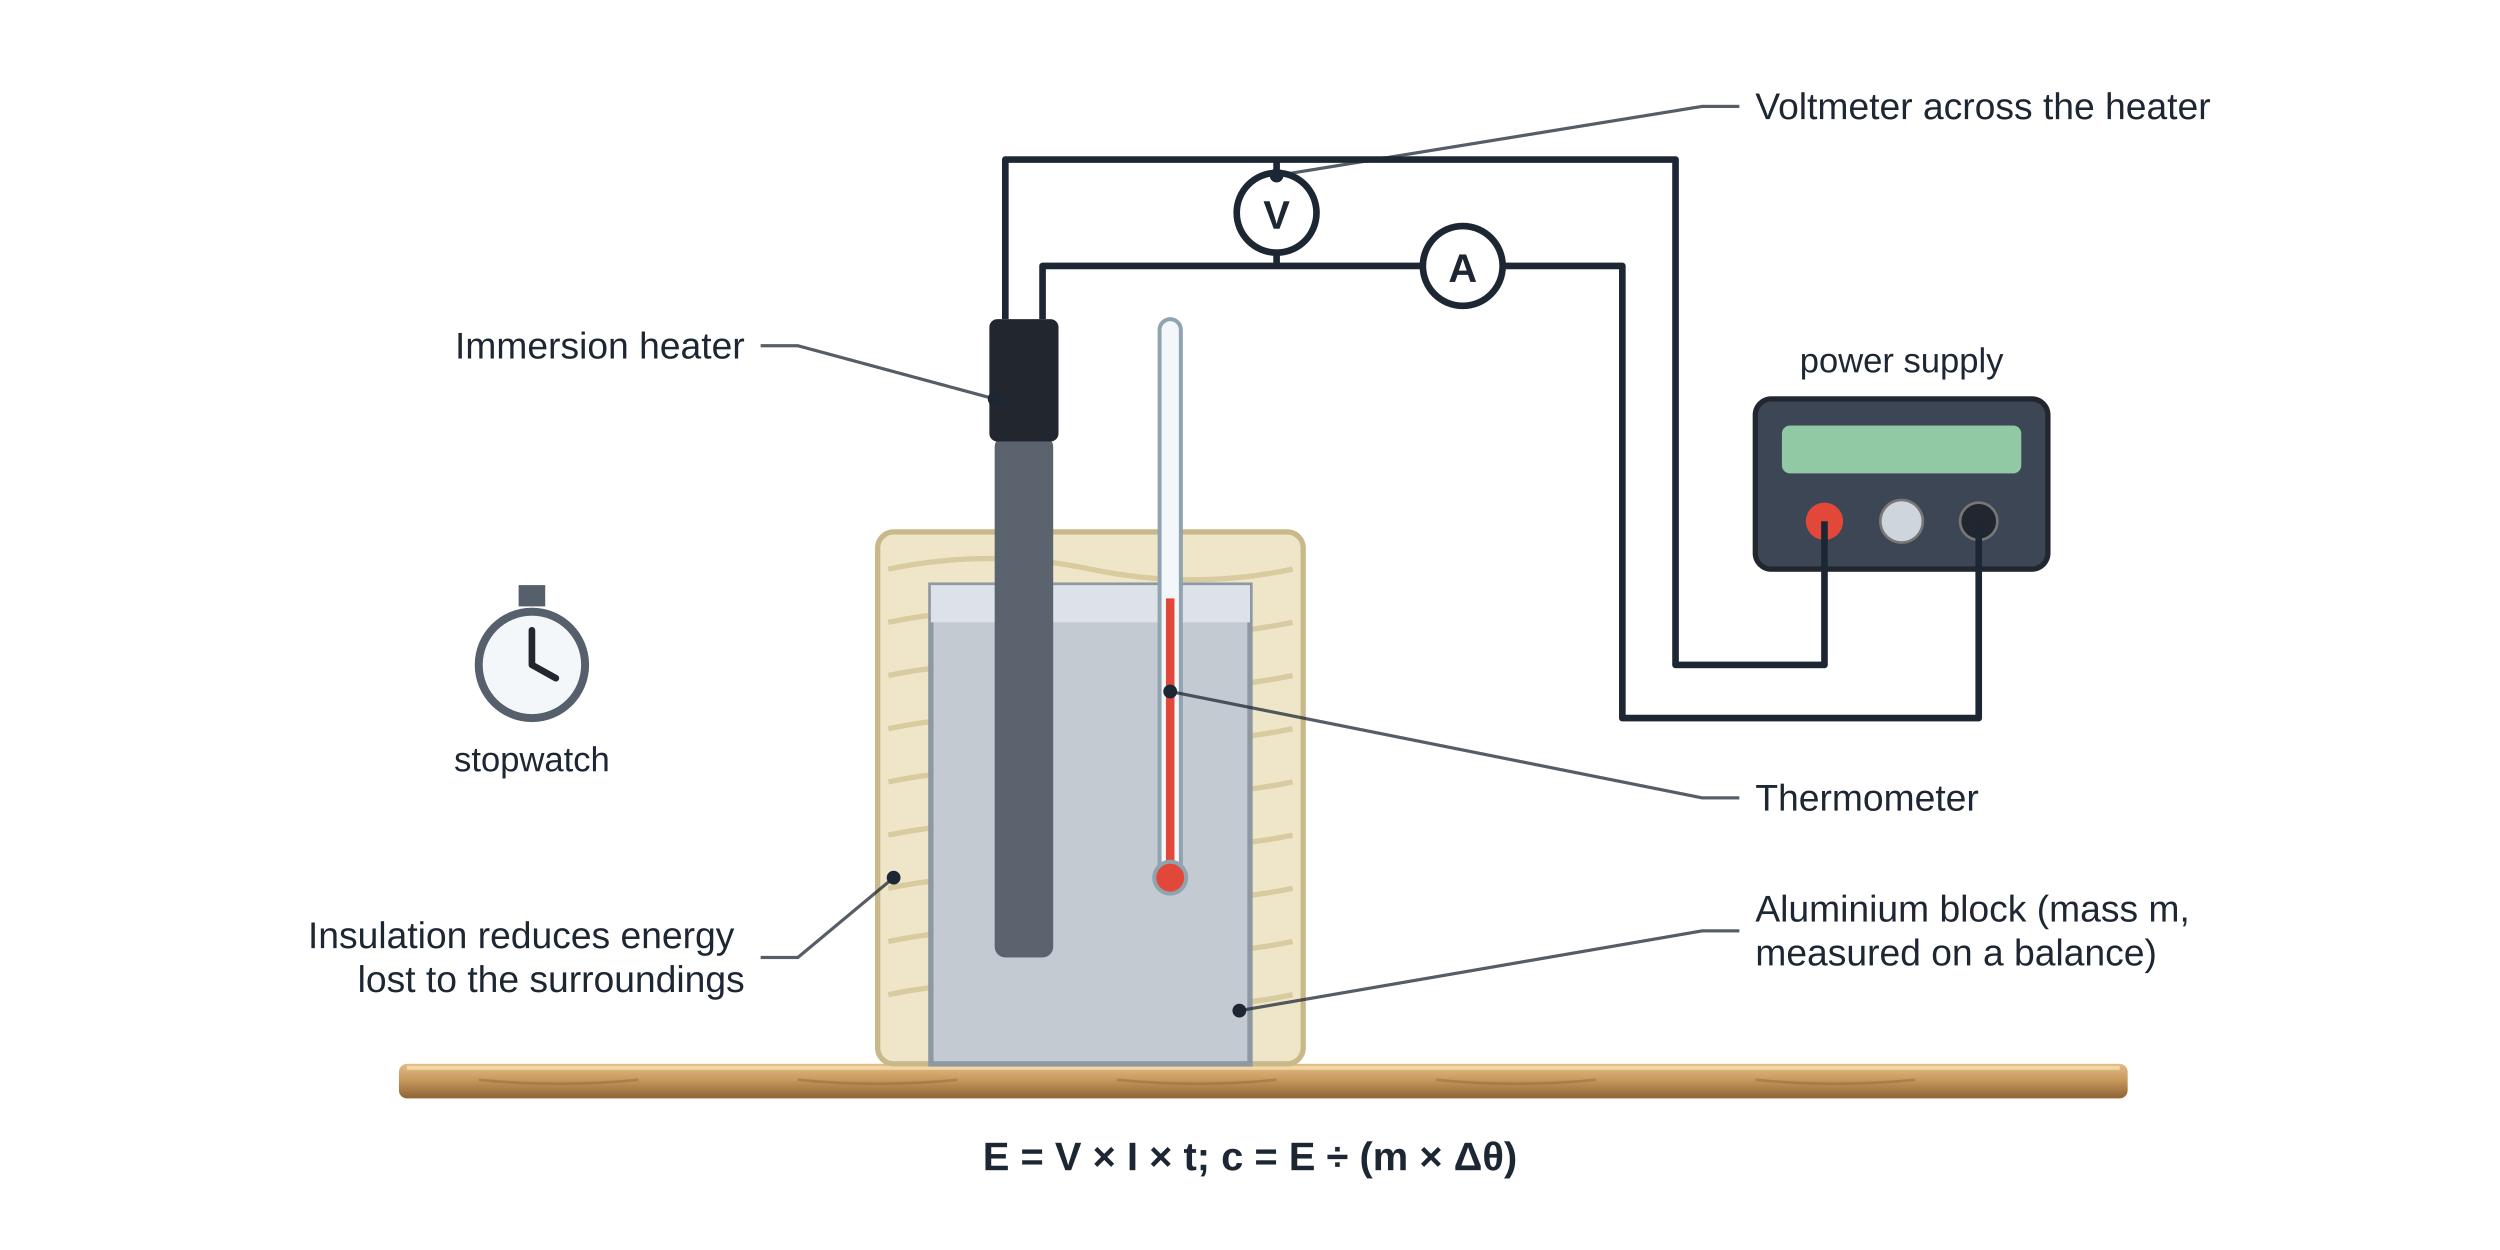
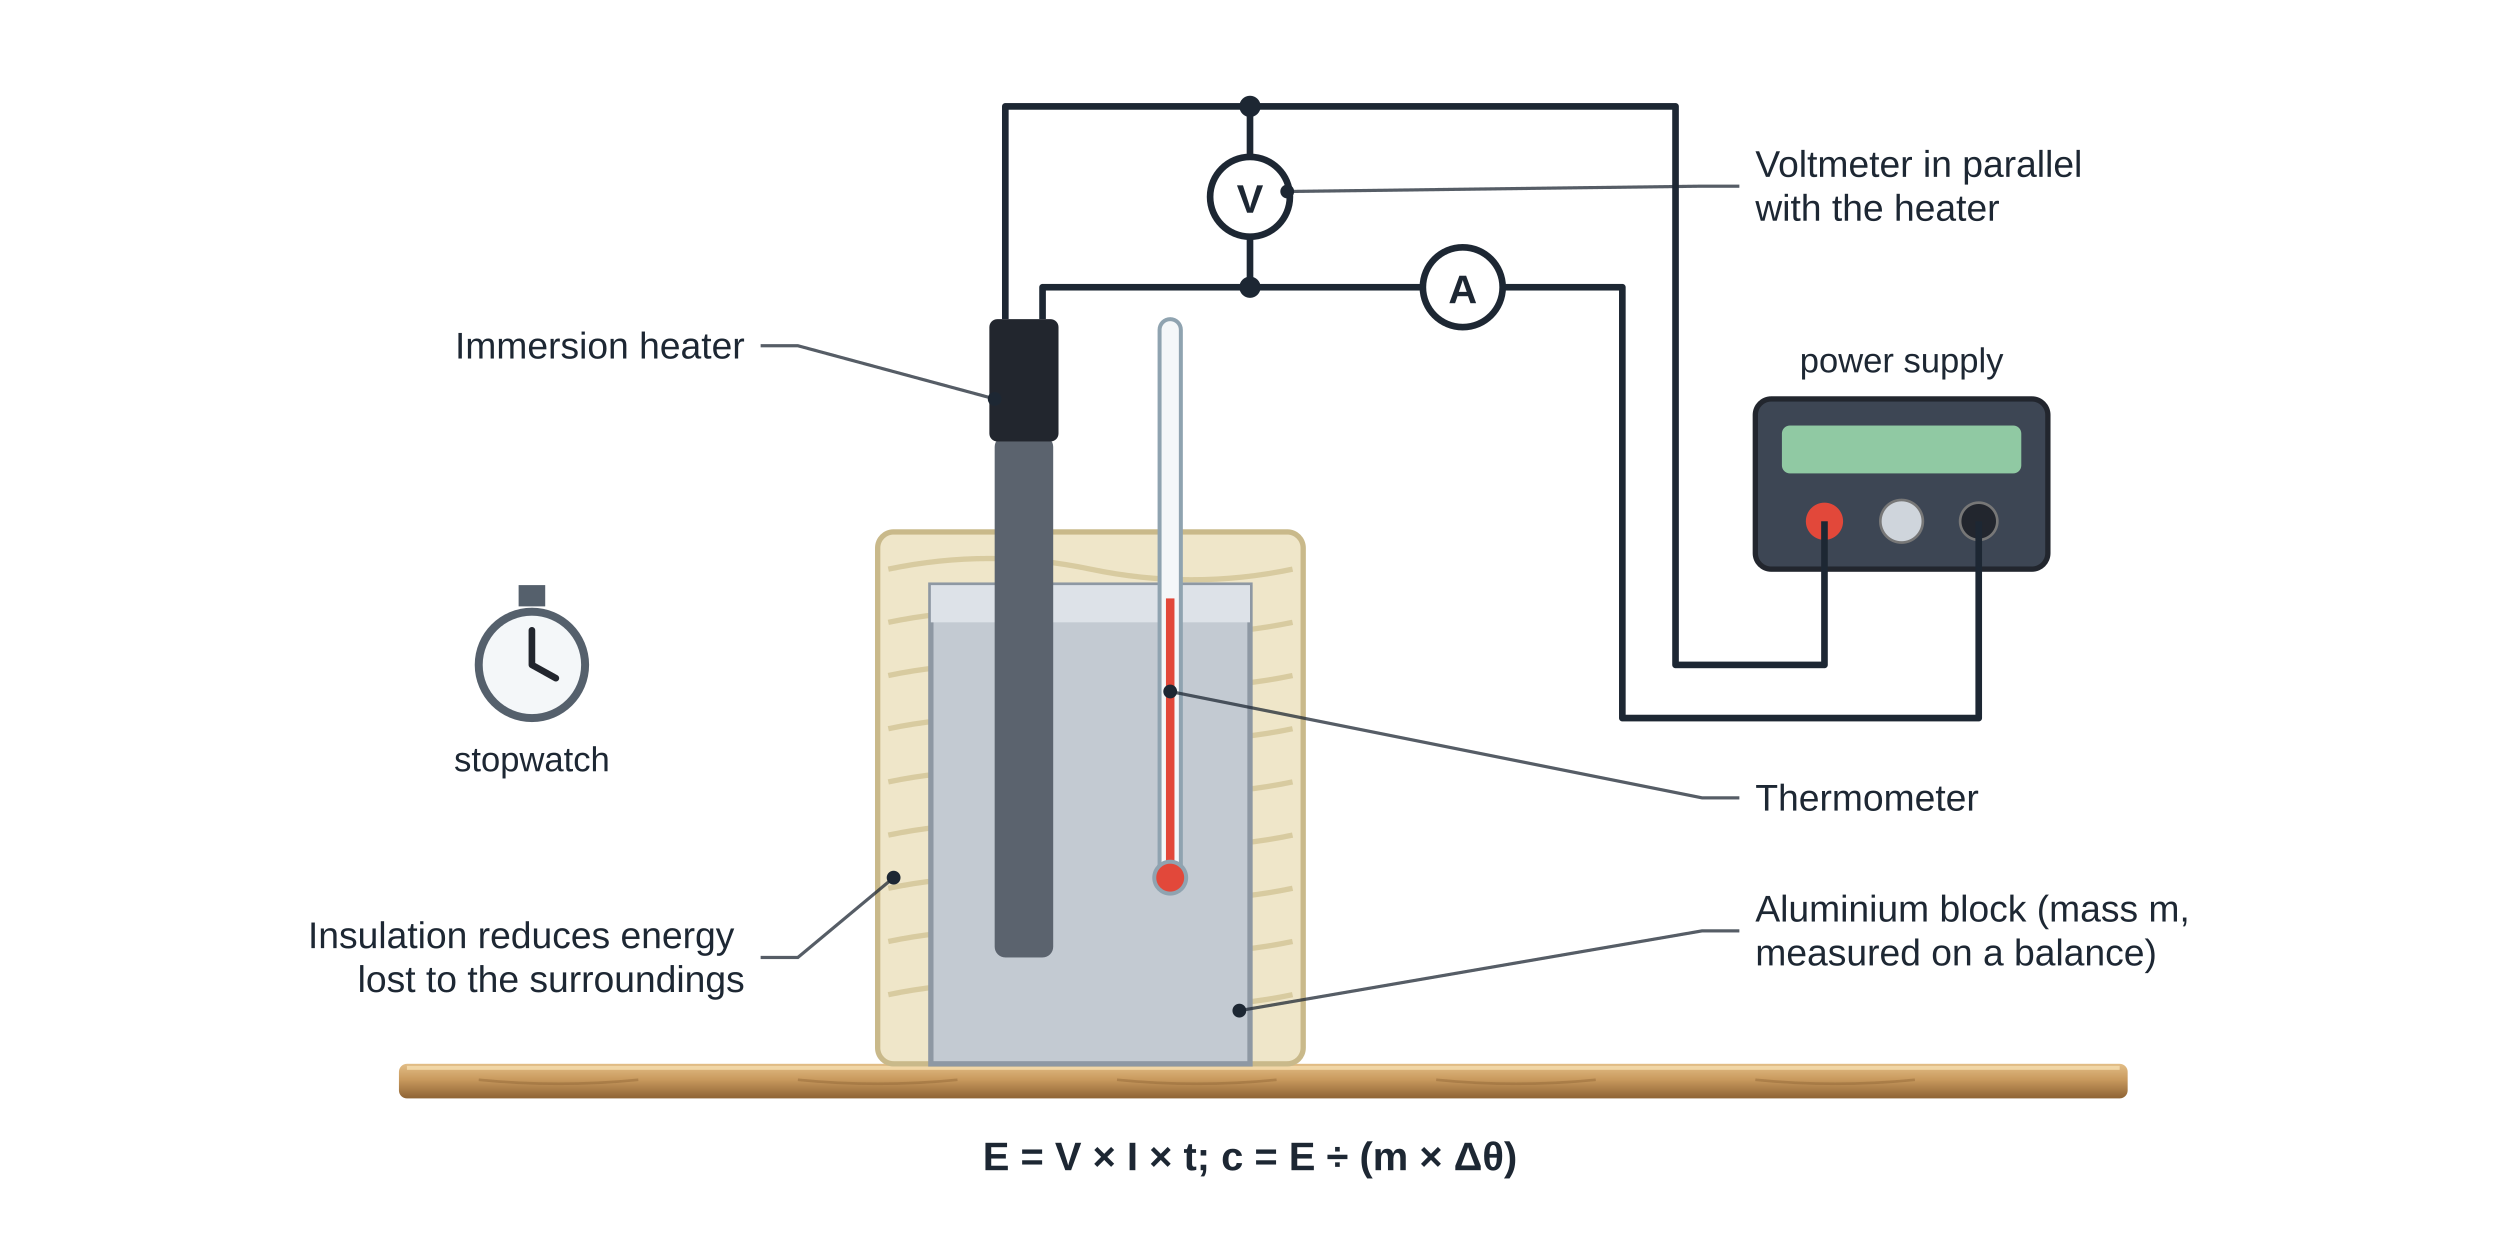
<svg xmlns="http://www.w3.org/2000/svg" viewBox="0 0 940 470" role="img" aria-label="Specific heat capacity practical: heater and thermometer in an insulated aluminium block" width="940" height="470" font-family="Arial, Helvetica, sans-serif" color="#1d2733">
  <rect x="0" y="0" width="940" height="470" fill="#ffffff" />
  <defs>
-     <linearGradient id="sgL3wood" x1="0" x2="0" y1="0" y2="1">
+     <linearGradient id="sgL3wood-f3" x1="0" x2="0" y1="0" y2="1">
      <stop offset="0" stop-color="#e2bd86" />
      <stop offset=".45" stop-color="#c99a5e" />
      <stop offset="1" stop-color="#8e6334" />
    </linearGradient>
  </defs>
-   <rect x="150" y="400" width="650" height="13" rx="3" fill="url(#sgL3wood)" />
+   <rect x="150" y="400" width="650" height="13" rx="3" fill="url(#sgL3wood-f3)" />
  <path d="M153 401.5H797" stroke="#f6deb0" stroke-width="1.5" opacity=".8" />
  <path d="M180 406q30 3 60 0" stroke="#8e6334" stroke-width="1" fill="none" opacity=".45" />
  <path d="M300 406q30 3 60 0" stroke="#8e6334" stroke-width="1" fill="none" opacity=".45" />
  <path d="M420 406q30 3 60 0" stroke="#8e6334" stroke-width="1" fill="none" opacity=".45" />
  <path d="M540 406q30 3 60 0" stroke="#8e6334" stroke-width="1" fill="none" opacity=".45" />
  <path d="M660 406q30 3 60 0" stroke="#8e6334" stroke-width="1" fill="none" opacity=".45" />
  <rect x="330" y="200" width="160" height="200" rx="6" fill="#efe6c9" stroke="#c9b98a" stroke-width="2" />
  <path d="M334 214q38 -8 76 0t76 0" stroke="#d8cba0" stroke-width="2" fill="none" />
  <path d="M334 234q38 -8 76 0t76 0" stroke="#d8cba0" stroke-width="2" fill="none" />
  <path d="M334 254q38 -8 76 0t76 0" stroke="#d8cba0" stroke-width="2" fill="none" />
  <path d="M334 274q38 -8 76 0t76 0" stroke="#d8cba0" stroke-width="2" fill="none" />
  <path d="M334 294q38 -8 76 0t76 0" stroke="#d8cba0" stroke-width="2" fill="none" />
  <path d="M334 314q38 -8 76 0t76 0" stroke="#d8cba0" stroke-width="2" fill="none" />
  <path d="M334 334q38 -8 76 0t76 0" stroke="#d8cba0" stroke-width="2" fill="none" />
  <path d="M334 354q38 -8 76 0t76 0" stroke="#d8cba0" stroke-width="2" fill="none" />
  <path d="M334 374q38 -8 76 0t76 0" stroke="#d8cba0" stroke-width="2" fill="none" />
  <rect x="350" y="220" width="120" height="180" fill="#c3cad2" stroke="#8e98a3" stroke-width="2" />
  <rect x="350" y="220" width="120" height="14" fill="#dde2e8" />
  <rect x="374" y="164" width="22" height="196" rx="4" fill="#5b636e" />
  <rect x="372" y="120" width="26" height="46" rx="3" fill="#22262e" />
  <rect x="436" y="120" width="8" height="210" rx="4" fill="#f4f7f9" stroke="#8fa3b0" stroke-width="1.5" />
  <rect x="438.4" y="225.0" width="3.2" height="105.0" fill="#e2483a" />
  <circle cx="440" cy="330" r="6" fill="#e2483a" stroke="#8fa3b0" stroke-width="1.5" />
  <rect x="660" y="150" width="110" height="64" rx="6" fill="#3d4654" stroke="#22262e" stroke-width="2" />
  <rect x="670" y="160" width="90" height="18" rx="3" fill="#9fe0b0" opacity=".85" />
  <circle cx="686" cy="196" r="7" fill="#e2483a" />
  <circle cx="744" cy="196" r="7" fill="#22262e" stroke="#777" />
  <circle cx="715" cy="196" r="8" fill="#cfd5dc" stroke="#777" />
  <text x="715.0" y="232.0" font-size="13" text-anchor="middle" class="sf-lab" fill="#1d2733"> </text>
-   <path d="M378 120V60H630V250H686V196" stroke="#1d2733" stroke-width="2.5" fill="none" stroke-linejoin="round" />
-   <path d="M392 120V100H535" stroke="#1d2733" stroke-width="2.5" fill="none" stroke-linejoin="round" />
-   <circle cx="550" cy="100" r="15" fill="#ffffff" stroke="#1d2733" stroke-width="2.5" />
-   <text x="550.0" y="106.0" font-size="15" text-anchor="middle" class="sf-lab" fill="#1d2733" font-weight="700">A</text>
-   <path d="M565 100H610V270H744V196" stroke="#1d2733" stroke-width="2.5" fill="none" stroke-linejoin="round" />
-   <path d="M480 60V65" stroke="#1d2733" stroke-width="2.5" fill="none" stroke-linejoin="round" />
-   <circle cx="480" cy="80" r="15" fill="#ffffff" stroke="#1d2733" stroke-width="2.5" />
-   <text x="480.0" y="86.0" font-size="15" text-anchor="middle" class="sf-lab" fill="#1d2733" font-weight="700">V</text>
-   <path d="M480 95V100" stroke="#1d2733" stroke-width="2.5" fill="none" stroke-linejoin="round" />
+   <path d="M378 120V40H630V250H686V196" stroke="#1d2733" stroke-width="2.5" fill="none" stroke-linejoin="round" />
+   <path d="M392 120V108H535" stroke="#1d2733" stroke-width="2.5" fill="none" stroke-linejoin="round" />
+   <circle cx="550" cy="108" r="15" fill="#ffffff" stroke="#1d2733" stroke-width="2.5" />
+   <text x="550.0" y="114.0" font-size="15" text-anchor="middle" class="sf-lab" fill="#1d2733" font-weight="700">A</text>
+   <path d="M565 108H610V270H744V196" stroke="#1d2733" stroke-width="2.5" fill="none" stroke-linejoin="round" />
+   <path d="M470 40V59" stroke="#1d2733" stroke-width="2.5" fill="none" stroke-linejoin="round" />
+   <circle cx="470" cy="74" r="15" fill="#ffffff" stroke="#1d2733" stroke-width="2.5" />
+   <text x="470.0" y="80.0" font-size="15" text-anchor="middle" class="sf-lab" fill="#1d2733" font-weight="700">V</text>
+   <path d="M470 89V108" stroke="#1d2733" stroke-width="2.5" fill="none" stroke-linejoin="round" />
+   <circle cx="470" cy="40" r="4" fill="#1d2733" />
+   <circle cx="470" cy="108" r="4" fill="#1d2733" />
  <text x="715.0" y="140.0" font-size="13" text-anchor="middle" class="sf-lab" fill="#1d2733">power supply</text>
  <circle cx="200" cy="250" r="20" fill="#f4f7f9" stroke="#55606c" stroke-width="3" />
  <rect x="195" y="220" width="10" height="8" fill="#55606c" />
  <path d="M200 250V237M200 250L209 255" stroke="#22262e" stroke-width="2.5" stroke-linecap="round" />
  <text x="200.0" y="290.0" font-size="13" text-anchor="middle" class="sf-lab" fill="#1d2733">stopwatch</text>
  <text x="470.0" y="440.0" font-size="15" text-anchor="middle" class="sf-lab" fill="#1d2733" font-weight="700">E = V × I × t;   c = E ÷ (m × Δθ)</text>
  <path d="M286.0 130.0L300.0 130.0L374.0 150.0" fill="none" stroke="#1d2733" stroke-width="1.2" opacity=".75" />
  <circle cx="374.0" cy="150.0" r="2.6" fill="#1d2733" />
  <g>
    <text x="280.0" y="134.8" text-anchor="end" class="sf-lab" fill="#1d2733" font-size="14">
      <tspan x="280.0" dy="0">Immersion heater</tspan>
    </text>
  </g>
  <path d="M286.0 360.0L300.0 360.0L336.0 330.0" fill="none" stroke="#1d2733" stroke-width="1.2" opacity=".75" />
  <circle cx="336.0" cy="330.0" r="2.6" fill="#1d2733" />
  <g>
    <text x="280.0" y="356.5" text-anchor="end" class="sf-lab" fill="#1d2733" font-size="14">
      <tspan x="280.0" dy="0">Insulation reduces energy</tspan>
      <tspan x="280.0" dy="16.5">lost to the surroundings</tspan>
    </text>
  </g>
-   <path d="M654.0 40.0L640.0 40.0L480.0 66.0" fill="none" stroke="#1d2733" stroke-width="1.2" opacity=".75" />
-   <circle cx="480.0" cy="66.0" r="2.6" fill="#1d2733" />
+   <path d="M654.0 70.0L640.0 70.0L484.0 72.0" fill="none" stroke="#1d2733" stroke-width="1.2" opacity=".75" />
+   <circle cx="484.0" cy="72.0" r="2.6" fill="#1d2733" />
  <g>
-     <text x="660.0" y="44.8" text-anchor="start" class="sf-lab" fill="#1d2733" font-size="14">
-       <tspan x="660.0" dy="0">Voltmeter across the heater</tspan>
+     <text x="660.0" y="66.5" text-anchor="start" class="sf-lab" fill="#1d2733" font-size="14">
+       <tspan x="660.0" dy="0">Voltmeter in parallel</tspan>
+       <tspan x="660.0" dy="16.5">with the heater</tspan>
    </text>
  </g>
  <path d="M654.0 300.0L640.0 300.0L440.0 260.0" fill="none" stroke="#1d2733" stroke-width="1.2" opacity=".75" />
  <circle cx="440.0" cy="260.0" r="2.6" fill="#1d2733" />
  <g>
    <text x="660.0" y="304.8" text-anchor="start" class="sf-lab" fill="#1d2733" font-size="14">
      <tspan x="660.0" dy="0">Thermometer</tspan>
    </text>
  </g>
  <path d="M654.0 350.0L640.0 350.0L466.0 380.0" fill="none" stroke="#1d2733" stroke-width="1.2" opacity=".75" />
  <circle cx="466.0" cy="380.0" r="2.6" fill="#1d2733" />
  <g>
    <text x="660.0" y="346.5" text-anchor="start" class="sf-lab" fill="#1d2733" font-size="14">
      <tspan x="660.0" dy="0">Aluminium block (mass m,</tspan>
      <tspan x="660.0" dy="16.5">measured on a balance)</tspan>
    </text>
  </g>
</svg>
